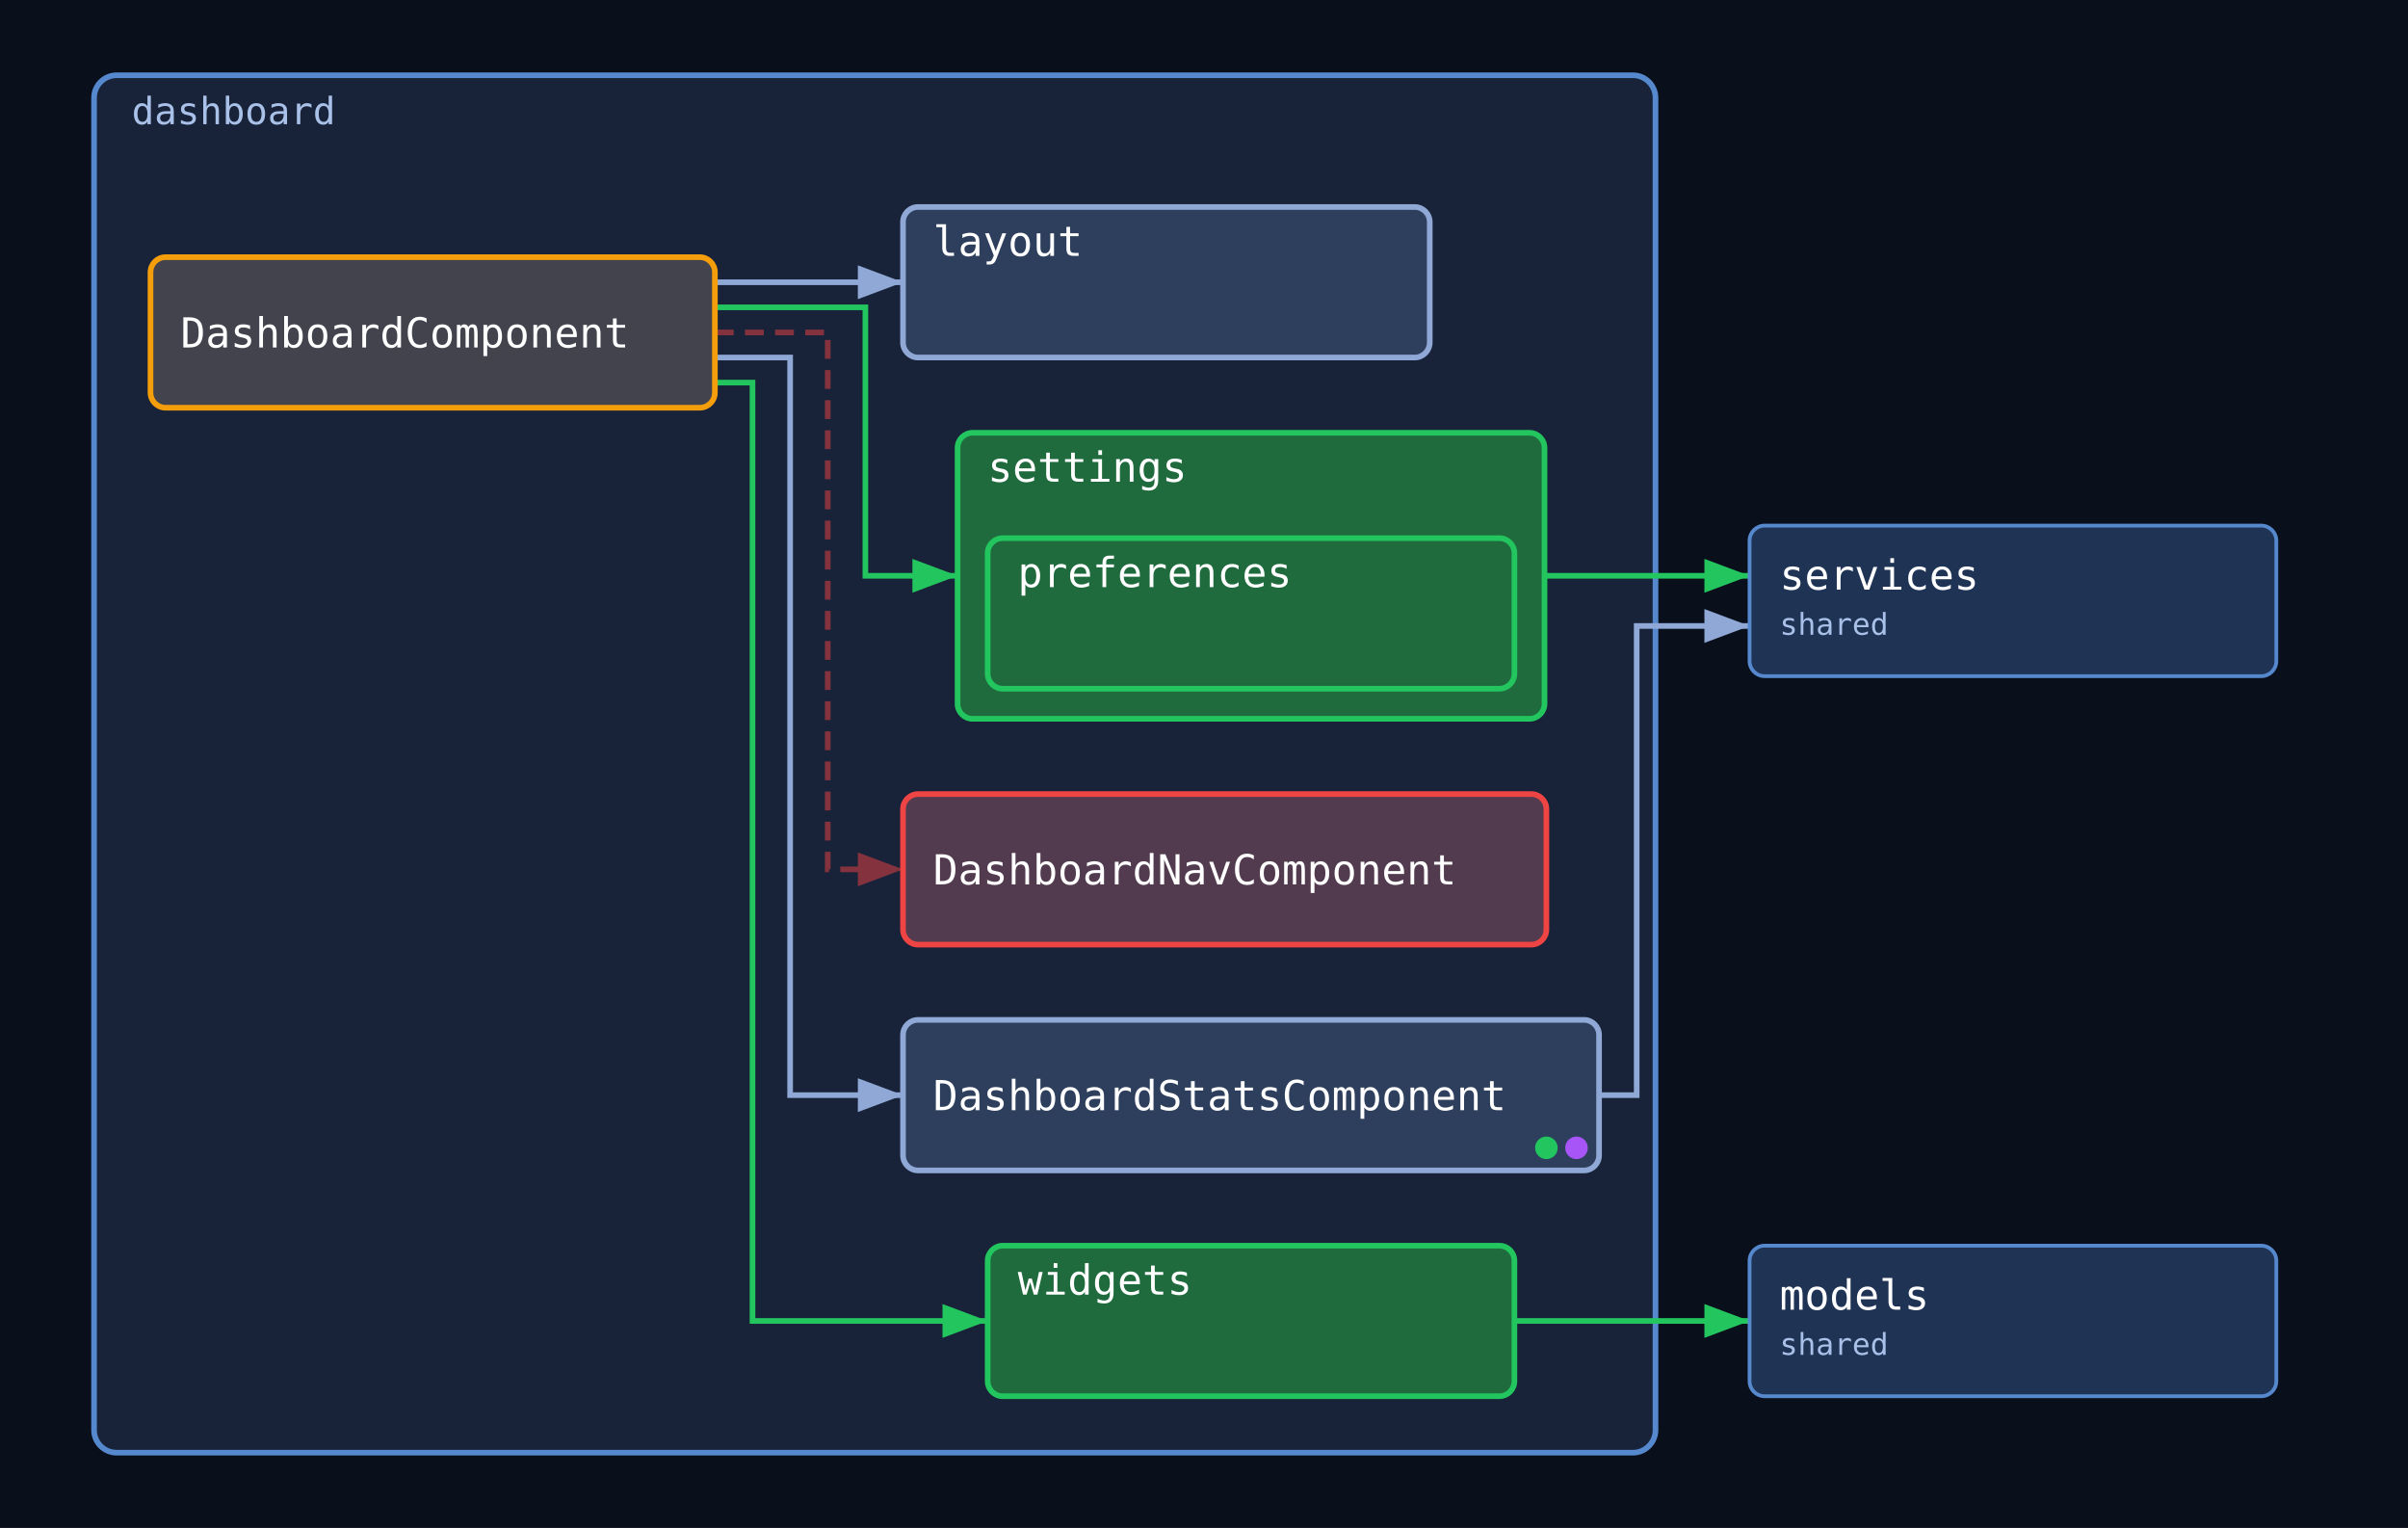
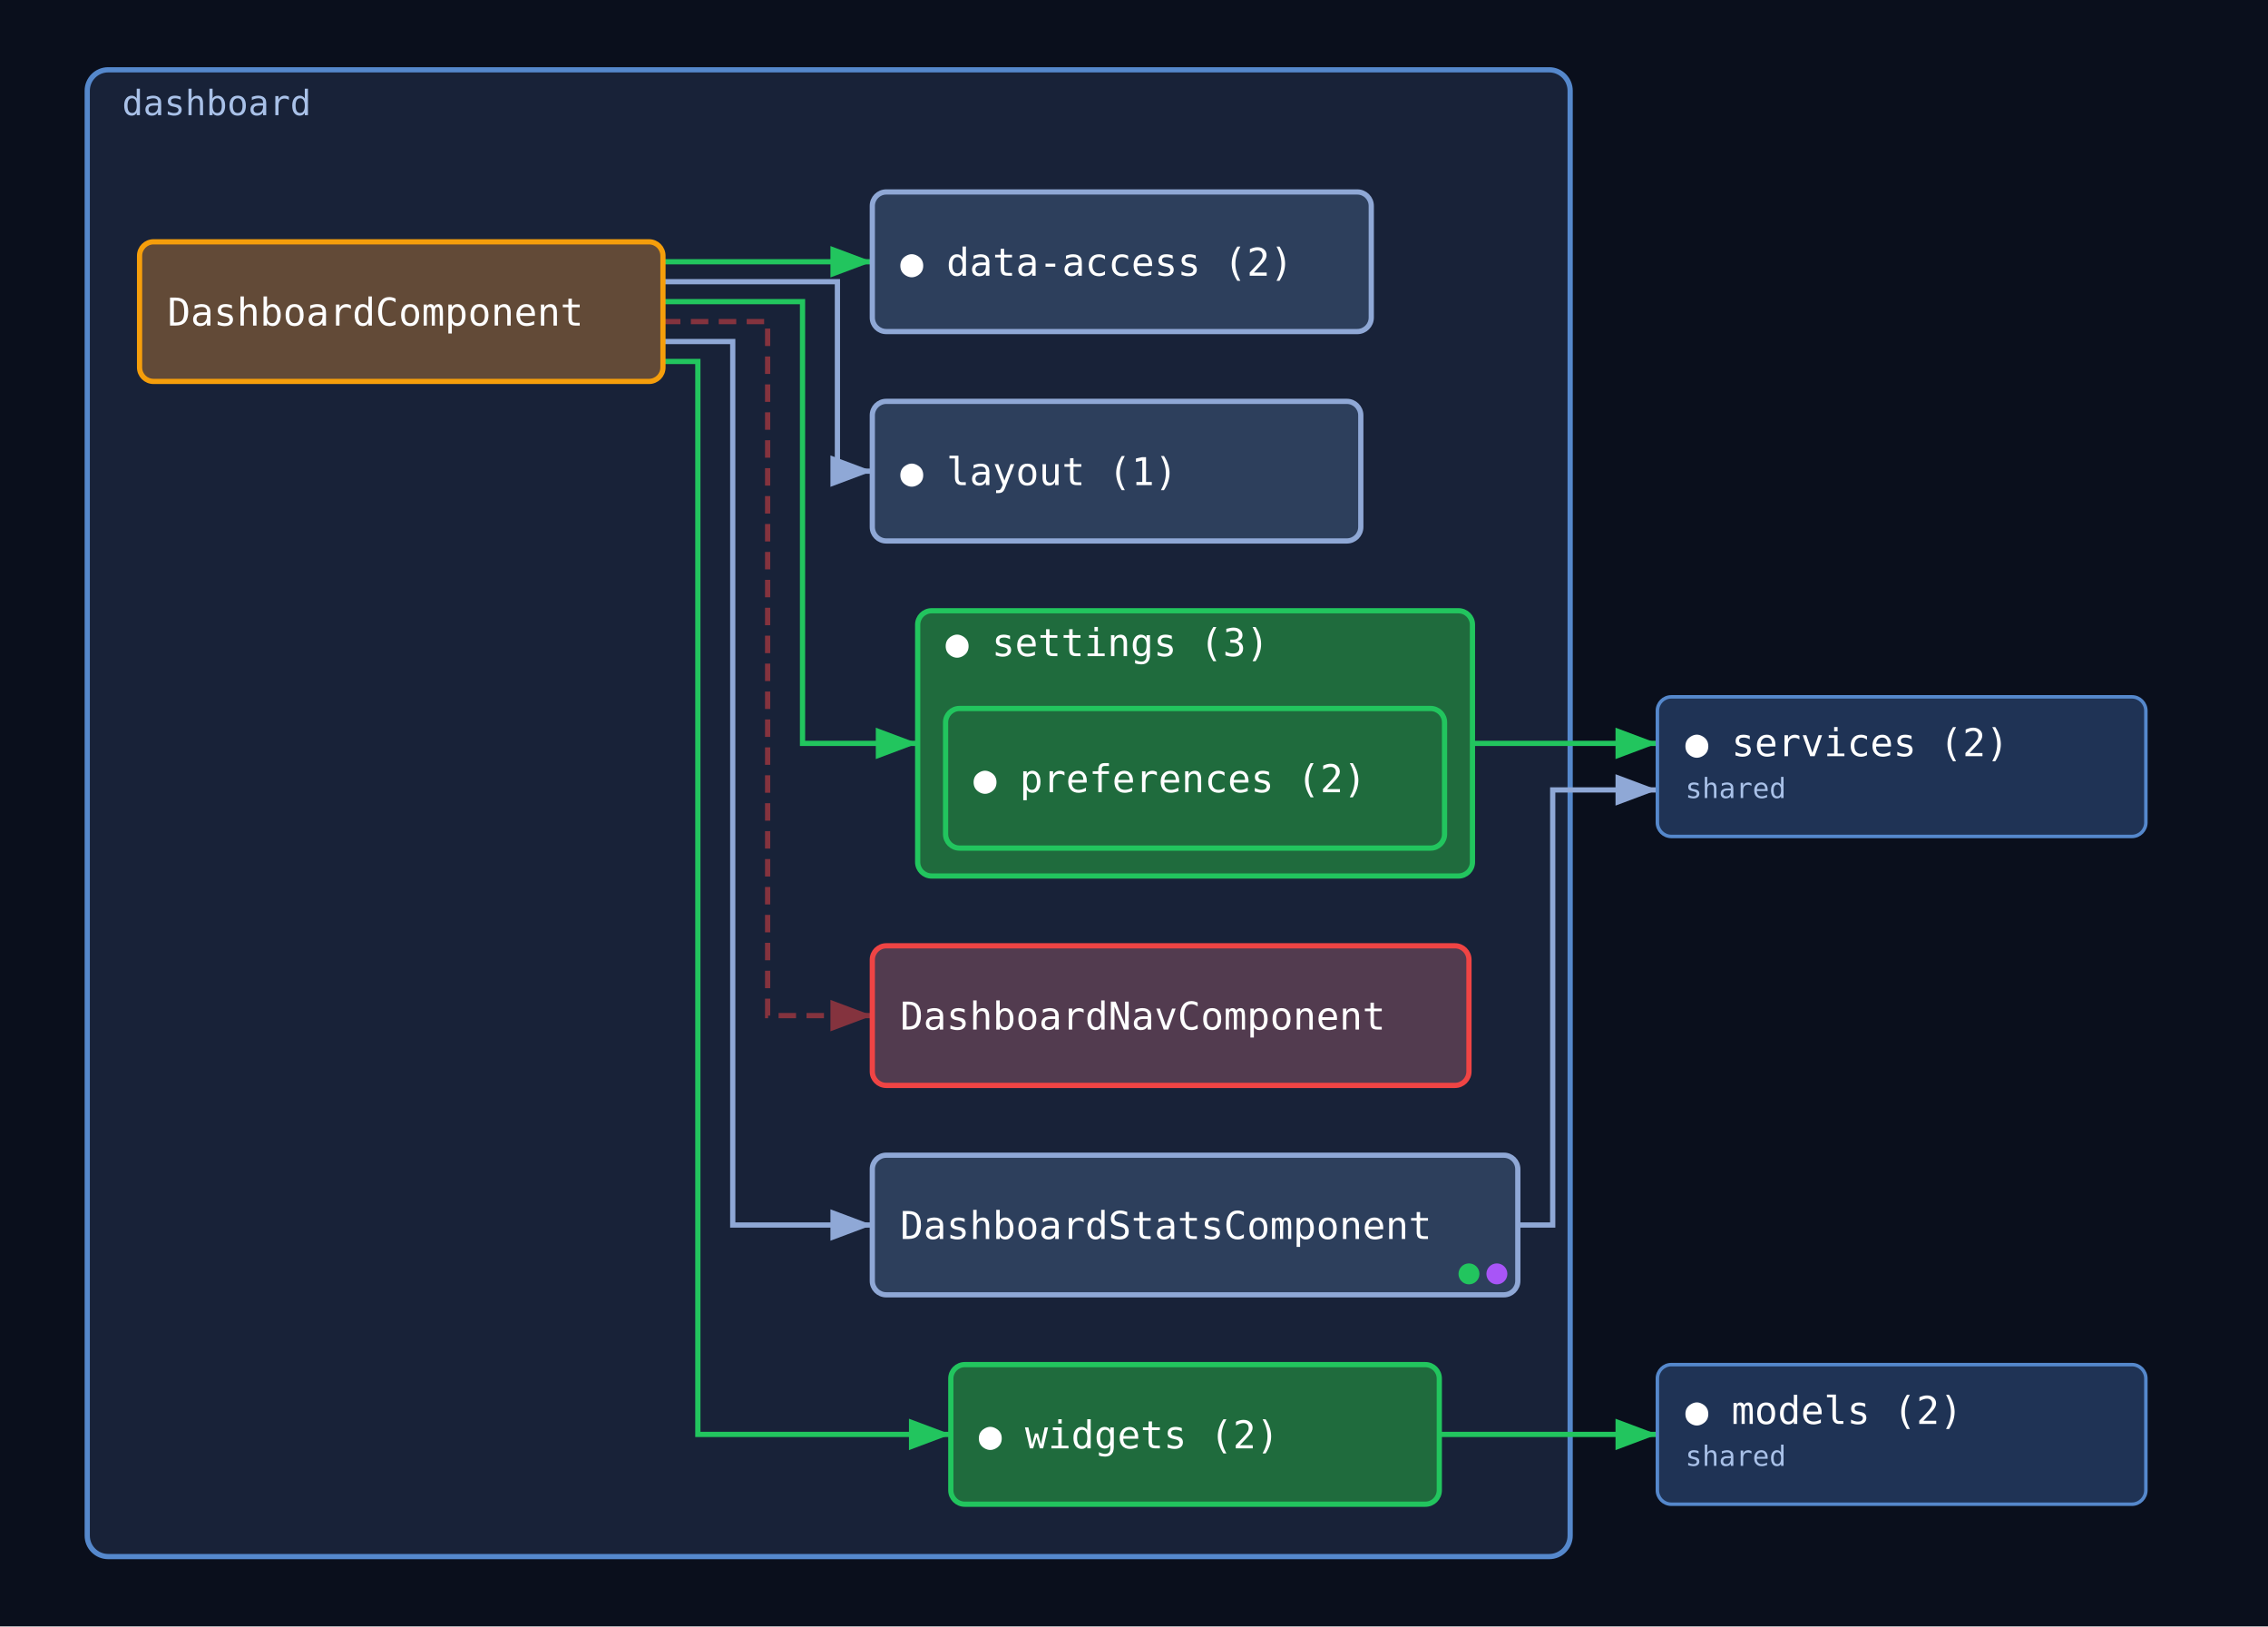
- <svg xmlns="http://www.w3.org/2000/svg" width="640" height="406" viewBox="0 0 640 406">
+ <svg xmlns="http://www.w3.org/2000/svg" width="650" height="466" viewBox="0 0 650 466">
  <defs>
    <marker id="arrow-added" markerWidth="8" markerHeight="6" refX="8" refY="3" orient="auto">
      <polygon points="0 0, 8 3, 0 6" fill="#22c55e" />
    </marker>
    <marker id="arrow-modified" markerWidth="8" markerHeight="6" refX="8" refY="3" orient="auto">
      <polygon points="0 0, 8 3, 0 6" fill="#f59e0b" />
    </marker>
    <marker id="arrow-removed" markerWidth="8" markerHeight="6" refX="8" refY="3" orient="auto">
      <polygon points="0 0, 8 3, 0 6" fill="#ef4444" />
    </marker>
    <marker id="arrow-unchanged" markerWidth="8" markerHeight="6" refX="8" refY="3" orient="auto">
      <polygon points="0 0, 8 3, 0 6" fill="#8fa8d6" />
    </marker>
  </defs>
-   <rect width="640" height="406" fill="#0a0f1c" />
-   <rect x="25" y="20" width="415" height="366" rx="6" fill="#182238" stroke="#5588cc" stroke-width="1.5" />
+   <rect width="650" height="466" fill="#0a0f1c" />
+   <rect x="25" y="20" width="425" height="426" rx="6" fill="#182238" stroke="#5588cc" stroke-width="1.5" />
  <text x="35" y="33" font-family="Fira Code, monospace" font-size="10" fill="#a9c1e8">dashboard</text>
-   <path d="M 190 95 L 210 95 L 210 291 L 240 291" fill="none" stroke="#8fa8d6" stroke-width="1.5" opacity="1" marker-end="url(#arrow-unchanged)" />
-   <path d="M 190 75 L 240 75" fill="none" stroke="#8fa8d6" stroke-width="1.5" opacity="1" marker-end="url(#arrow-unchanged)" />
-   <path d="M 190 81.667 L 230 81.667 L 230 153 L 254.5 153" fill="none" stroke="#22c55e" stroke-width="1.5" opacity="1" marker-end="url(#arrow-added)" />
-   <path d="M 190 101.667 L 200 101.667 L 200 351 L 262.5 351" fill="none" stroke="#22c55e" stroke-width="1.5" opacity="1" marker-end="url(#arrow-added)" />
-   <path d="M 425 291 L 435 291 L 435 166.333 L 465 166.333" fill="none" stroke="#8fa8d6" stroke-width="1.5" opacity="1" marker-end="url(#arrow-unchanged)" />
-   <path d="M 410.5 153 L 465 153" fill="none" stroke="#22c55e" stroke-width="1.5" opacity="1" marker-end="url(#arrow-added)" />
-   <path d="M 402.5 351 L 465 351" fill="none" stroke="#22c55e" stroke-width="1.5" opacity="1" marker-end="url(#arrow-added)" />
-   <path d="M 190 88.333 L 220 88.333 L 220 231 L 240 231" fill="none" stroke="#ef4444" stroke-width="1.5" opacity="0.5" stroke-dasharray="5,3" marker-end="url(#arrow-removed)" />
-   <rect x="240" y="271" width="185" height="40" rx="4" fill="#2d3f5c" stroke="#8fa8d6" stroke-width="1.5" />
-   <text x="248" y="295" font-family="Fira Code, monospace" font-size="11" fill="#ffffff">DashboardStatsComponent</text>
-   <circle cx="419" cy="305" r="3" fill="#a855f7" />
-   <circle cx="411" cy="305" r="3" fill="#22c55e" />
-   <rect x="40" y="68.333" width="150" height="40" rx="4" fill="#42434d" stroke="#f59e0b" stroke-width="1.5" />
-   <text x="48" y="92.333" font-family="Fira Code, monospace" font-size="11" fill="#ffffff">DashboardComponent</text>
-   <rect x="240" y="211" width="171" height="40" rx="4" fill="#523b4f" stroke="#ef4444" stroke-width="1.5" />
-   <text x="248" y="235" font-family="Fira Code, monospace" font-size="11" fill="#ffffff">DashboardNavComponent</text>
-   <rect x="240" y="55" width="140" height="40" rx="4" fill="#2d3f5c" stroke="#8fa8d6" stroke-width="1.5" />
-   <text x="248" y="68" font-family="Fira Code, monospace" font-size="11" fill="#ffffff">layout</text>
-   <rect x="254.5" y="115" width="156" height="76" rx="4" fill="#1f6b3d" stroke="#22c55e" stroke-width="1.5" />
-   <text x="262.5" y="128" font-family="Fira Code, monospace" font-size="11" fill="#ffffff">settings</text>
-   <rect x="262.5" y="143" width="140" height="40" rx="4" fill="#1f6b3d" stroke="#22c55e" stroke-width="1.5" />
-   <text x="270.5" y="156" font-family="Fira Code, monospace" font-size="11" fill="#ffffff">preferences</text>
-   <rect x="262.5" y="331" width="140" height="40" rx="4" fill="#1f6b3d" stroke="#22c55e" stroke-width="1.5" />
-   <text x="270.5" y="344" font-family="Fira Code, monospace" font-size="11" fill="#ffffff">widgets</text>
-   <rect x="465" y="139.667" width="140" height="40" rx="4" fill="#1f3355" stroke="#5588cc" stroke-width="1" />
-   <text x="473" y="156.667" font-family="Fira Code, monospace" font-size="11" fill="#ffffff">services</text>
-   <text x="473" y="168.667" font-family="Fira Code, monospace" font-size="8" fill="#a9c1e8">shared</text>
-   <rect x="465" y="331" width="140" height="40" rx="4" fill="#1f3355" stroke="#5588cc" stroke-width="1" />
-   <text x="473" y="348" font-family="Fira Code, monospace" font-size="11" fill="#ffffff">models</text>
-   <text x="473" y="360" font-family="Fira Code, monospace" font-size="8" fill="#a9c1e8">shared</text>
+   <path d="M 190 97.857 L 210 97.857 L 210 351 L 250 351" fill="none" stroke="#8fa8d6" stroke-width="1.5" opacity="1" marker-end="url(#arrow-unchanged)" />
+   <path d="M 190 75 L 250 75" fill="none" stroke="#22c55e" stroke-width="1.5" opacity="1" marker-end="url(#arrow-added)" />
+   <path d="M 190 80.714 L 240 80.714 L 240 135 L 250 135" fill="none" stroke="#8fa8d6" stroke-width="1.5" opacity="1" marker-end="url(#arrow-unchanged)" />
+   <path d="M 190 86.429 L 230 86.429 L 230 213 L 263 213" fill="none" stroke="#22c55e" stroke-width="1.5" opacity="1" marker-end="url(#arrow-added)" />
+   <path d="M 190 103.571 L 200 103.571 L 200 411 L 272.5 411" fill="none" stroke="#22c55e" stroke-width="1.5" opacity="1" marker-end="url(#arrow-added)" />
+   <path d="M 435 351 L 445 351 L 445 226.333 L 475 226.333" fill="none" stroke="#8fa8d6" stroke-width="1.5" opacity="1" marker-end="url(#arrow-unchanged)" />
+   <path d="M 422 213 L 475 213" fill="none" stroke="#22c55e" stroke-width="1.5" opacity="1" marker-end="url(#arrow-added)" />
+   <path d="M 412.5 411 L 475 411" fill="none" stroke="#22c55e" stroke-width="1.5" opacity="1" marker-end="url(#arrow-added)" />
+   <path d="M 190 92.143 L 220 92.143 L 220 291 L 250 291" fill="none" stroke="#ef4444" stroke-width="1.5" opacity="0.5" stroke-dasharray="5,3" marker-end="url(#arrow-removed)" />
+   <rect x="250" y="331" width="185" height="40" rx="4" fill="#2d3f5c" stroke="#8fa8d6" stroke-width="1.5" />
+   <text x="258" y="355" font-family="Fira Code, monospace" font-size="11" fill="#ffffff">DashboardStatsComponent</text>
+   <circle cx="429" cy="365" r="3" fill="#a855f7" />
+   <circle cx="421" cy="365" r="3" fill="#22c55e" />
+   <rect x="40" y="69.286" width="150" height="40" rx="4" fill="#624a37" stroke="#f59e0b" stroke-width="1.5" />
+   <text x="48" y="93.286" font-family="Fira Code, monospace" font-size="11" fill="#ffffff">DashboardComponent</text>
+   <rect x="250" y="271" width="171" height="40" rx="4" fill="#523b4f" stroke="#ef4444" stroke-width="1.5" />
+   <text x="258" y="295" font-family="Fira Code, monospace" font-size="11" fill="#ffffff">DashboardNavComponent</text>
+   <rect x="250" y="55" width="143" height="40" rx="4" fill="#2d3f5c" stroke="#8fa8d6" stroke-width="1.5" />
+   <text x="258" y="79" font-family="Fira Code, monospace" font-size="11" fill="#ffffff">● data-access (2)</text>
+   <rect x="250" y="115" width="140" height="40" rx="4" fill="#2d3f5c" stroke="#8fa8d6" stroke-width="1.5" />
+   <text x="258" y="139" font-family="Fira Code, monospace" font-size="11" fill="#ffffff">● layout (1)</text>
+   <rect x="263" y="175" width="159" height="76" rx="4" fill="#1f6b3d" stroke="#22c55e" stroke-width="1.5" />
+   <text x="271" y="188" font-family="Fira Code, monospace" font-size="11" fill="#ffffff">● settings (3)</text>
+   <rect x="271" y="203" width="143" height="40" rx="4" fill="#1f6b3d" stroke="#22c55e" stroke-width="1.5" />
+   <text x="279" y="227" font-family="Fira Code, monospace" font-size="11" fill="#ffffff">● preferences (2)</text>
+   <rect x="272.5" y="391" width="140" height="40" rx="4" fill="#1f6b3d" stroke="#22c55e" stroke-width="1.5" />
+   <text x="280.5" y="415" font-family="Fira Code, monospace" font-size="11" fill="#ffffff">● widgets (2)</text>
+   <rect x="475" y="199.667" width="140" height="40" rx="4" fill="#1f3355" stroke="#5588cc" stroke-width="1" />
+   <text x="483" y="216.667" font-family="Fira Code, monospace" font-size="11" fill="#ffffff">● services (2)</text>
+   <text x="483" y="228.667" font-family="Fira Code, monospace" font-size="8" fill="#a9c1e8">shared</text>
+   <rect x="475" y="391" width="140" height="40" rx="4" fill="#1f3355" stroke="#5588cc" stroke-width="1" />
+   <text x="483" y="408" font-family="Fira Code, monospace" font-size="11" fill="#ffffff">● models (2)</text>
+   <text x="483" y="420" font-family="Fira Code, monospace" font-size="8" fill="#a9c1e8">shared</text>
</svg>
